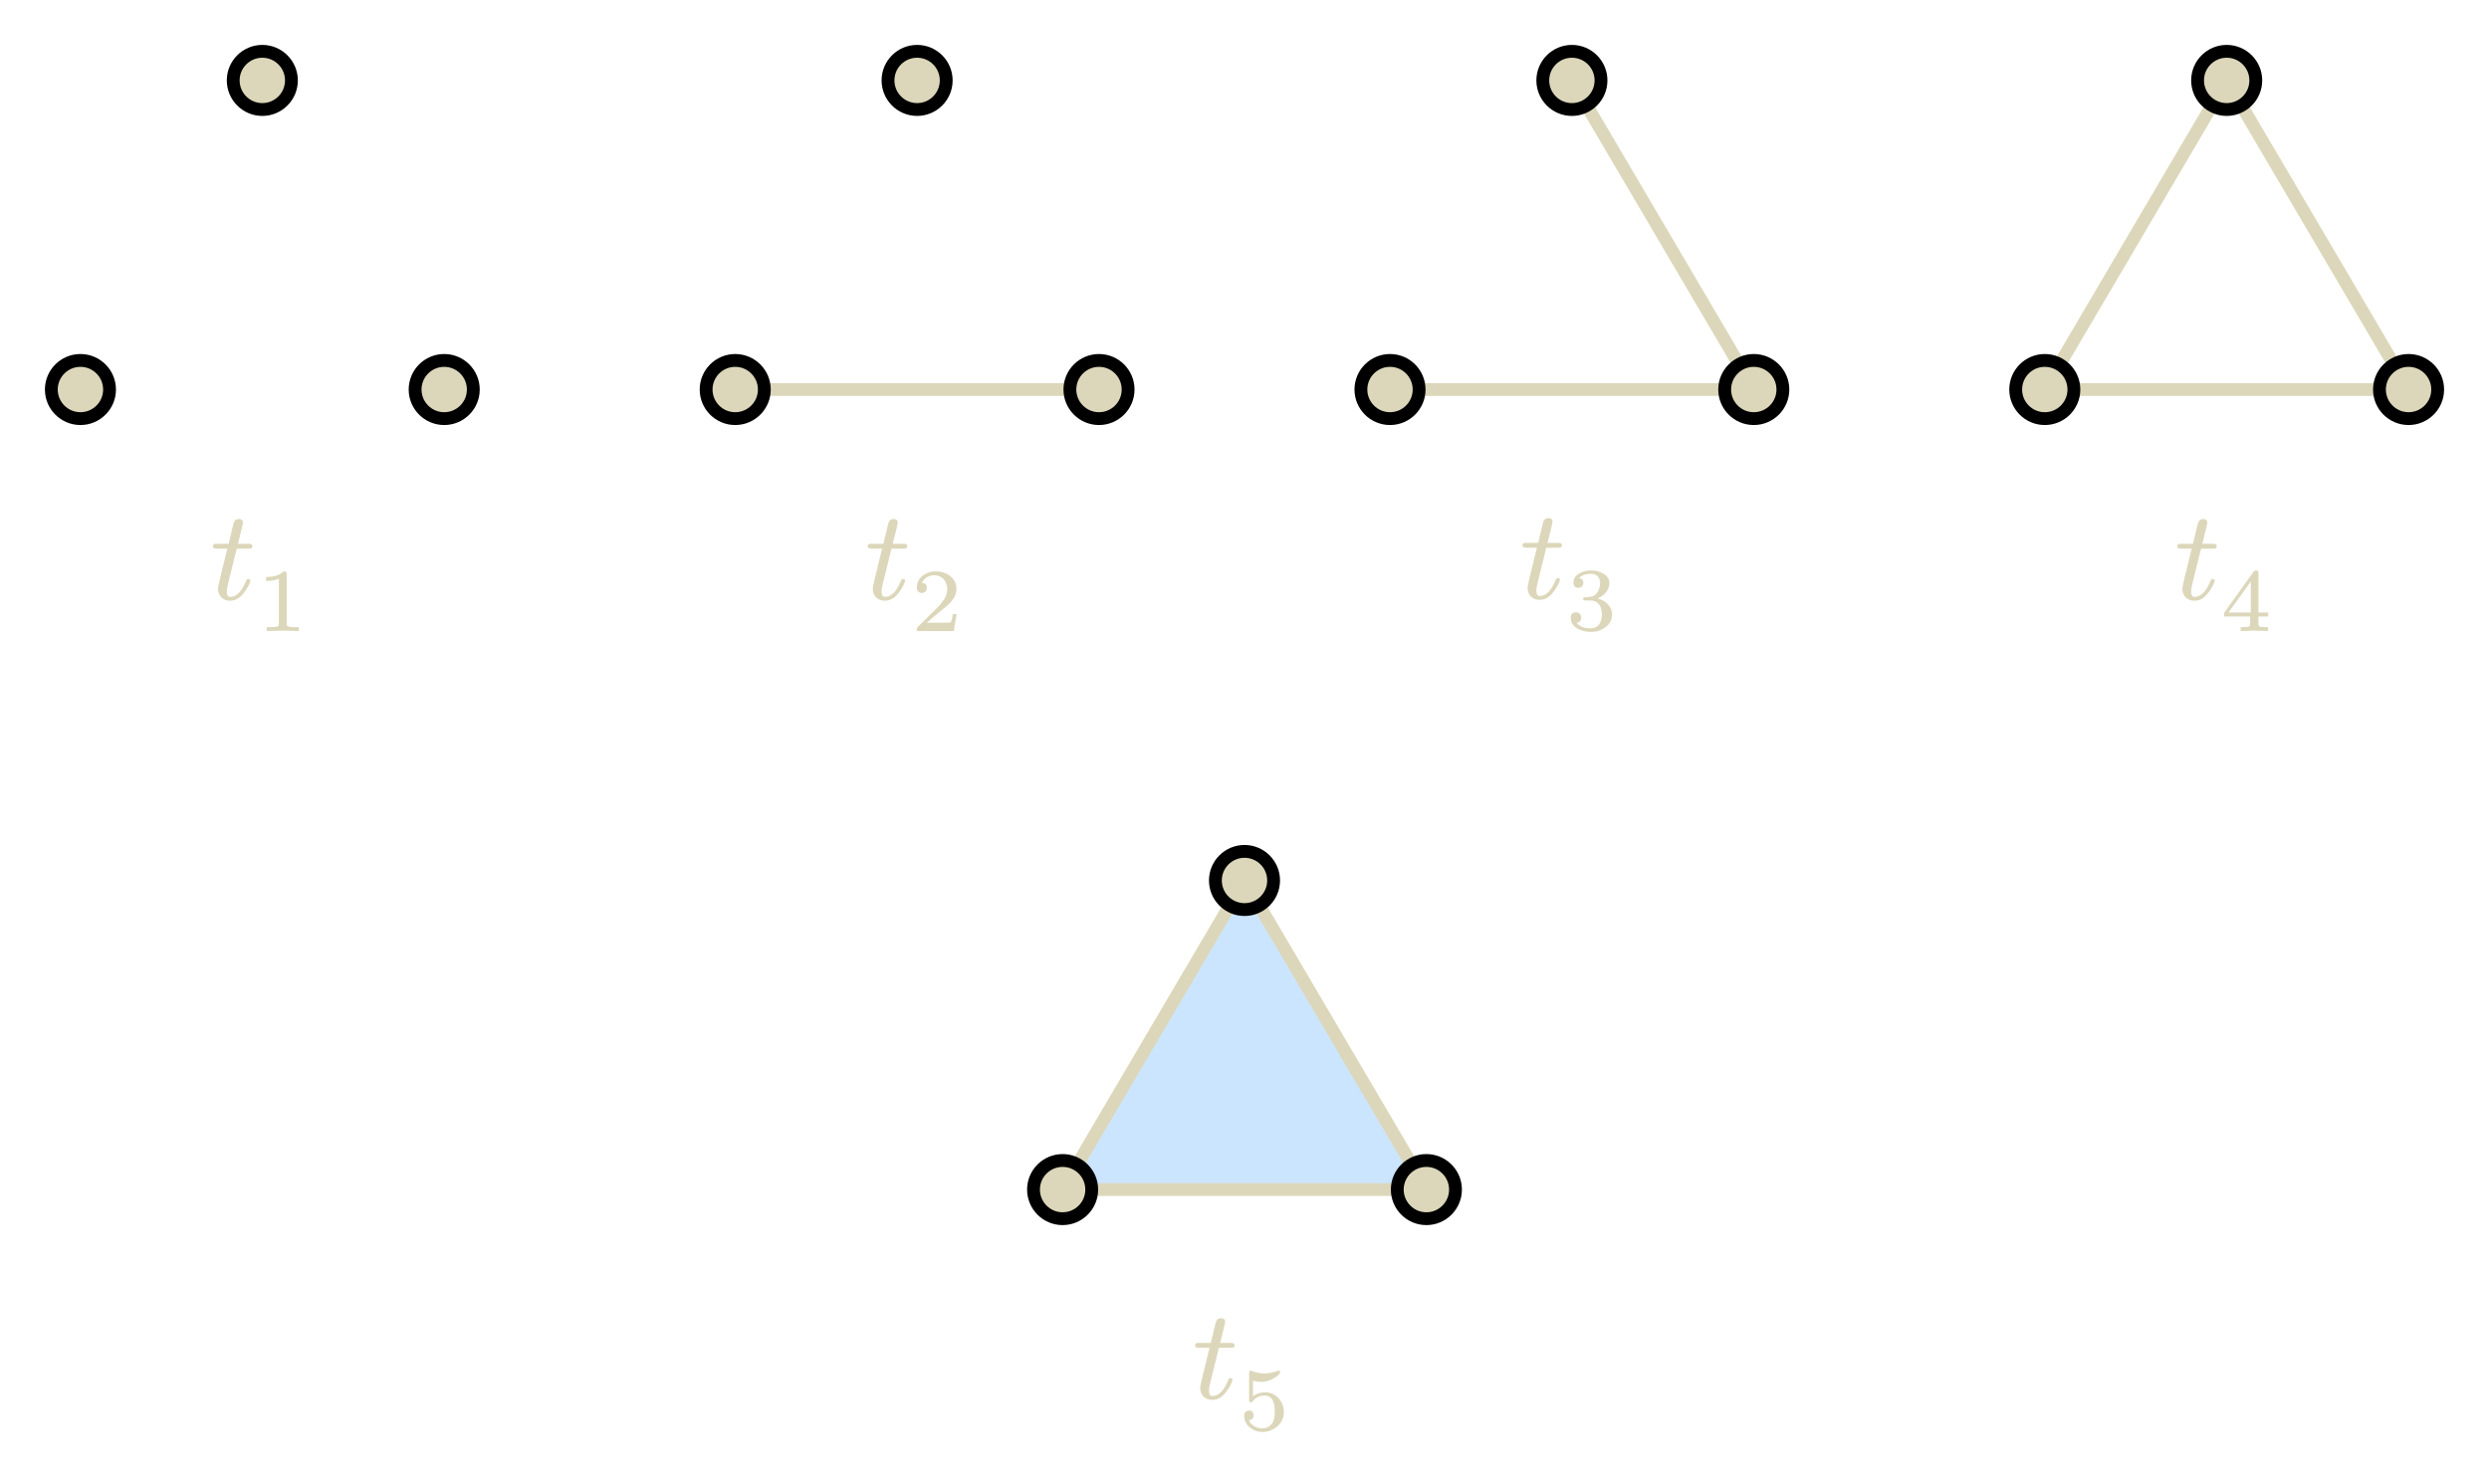
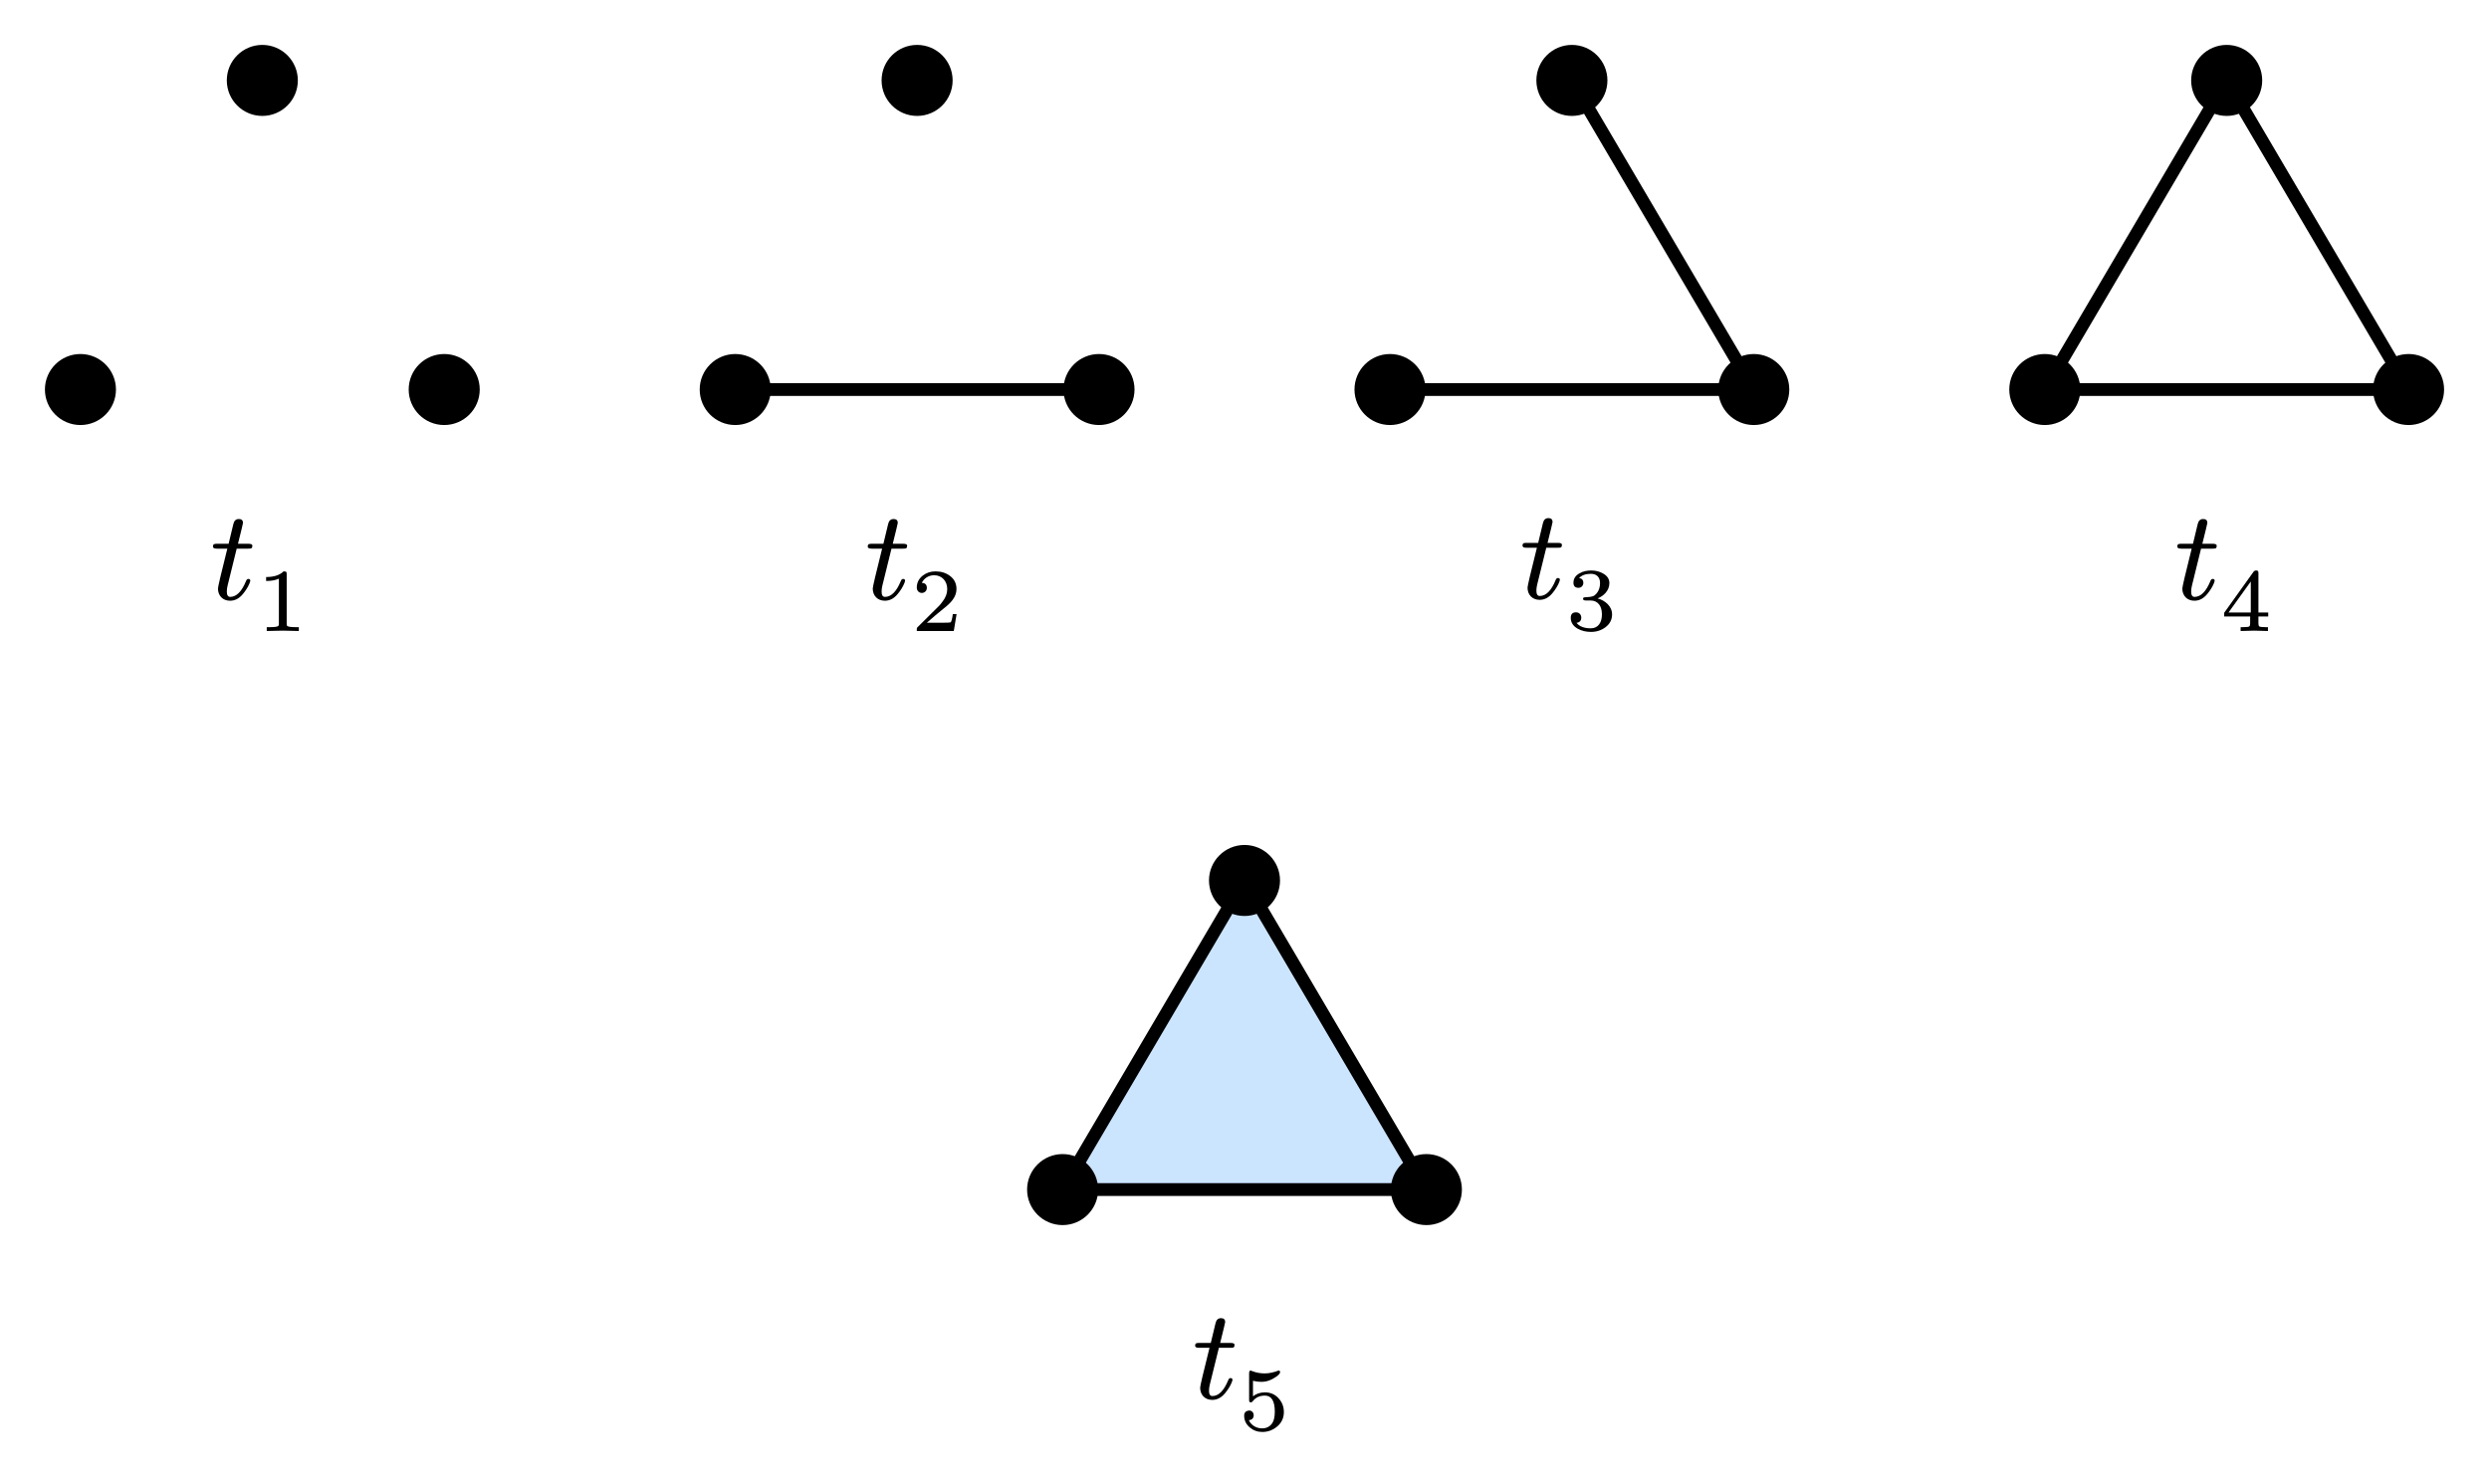
<svg xmlns="http://www.w3.org/2000/svg" xmlns:xlink="http://www.w3.org/1999/xlink" class="typst-doc" viewBox="0 0 193.953 115.618" width="193.953pt" height="115.618pt">
  <g>
    <g class="typst-group" transform="matrix(1 0 0 1 4 4)">
      <g>
-         <path class="typst-shape" fill="#dcd7ba" fill-rule="nonzero" stroke="#000000" stroke-width="1" stroke-linecap="butt" stroke-linejoin="miter" stroke-miterlimit="4" transform="matrix(1 0 0 1 0 24.09449)" d="M 0 0m 2.268 0 c -1.251 0 -2.268 1.016 -2.268 2.268 c 0 0 0 0 0 0 c 0 1.251 1.016 2.268 2.268 2.268 c 0 0 0 0 0 0 c 1.251 0 2.268 -1.016 2.268 -2.268 c 0 0 0 0 0 0 c 0 -1.251 -1.016 -2.268 -2.268 -2.268 c 0 0 0 0 0 0 Z " />
-         <path class="typst-shape" fill="#dcd7ba" fill-rule="nonzero" stroke="#000000" stroke-width="1" stroke-linecap="butt" stroke-linejoin="miter" stroke-miterlimit="4" transform="matrix(1 0 0 1 28.34646 24.09449)" d="M 0 0m 2.268 0 c -1.251 0 -2.268 1.016 -2.268 2.268 c 0 0 0 0 0 0 c 0 1.251 1.016 2.268 2.268 2.268 c 0 0 0 0 0 0 c 1.251 0 2.268 -1.016 2.268 -2.268 c 0 0 0 0 0 0 c 0 -1.251 -1.016 -2.268 -2.268 -2.268 c 0 0 0 0 0 0 Z " />
-         <path class="typst-shape" fill="#dcd7ba" fill-rule="nonzero" stroke="#000000" stroke-width="1" stroke-linecap="butt" stroke-linejoin="miter" stroke-miterlimit="4" transform="matrix(1 0 0 1 14.17323 0)" d="M 0 0m 2.268 0 c -1.251 0 -2.268 1.016 -2.268 2.268 c 0 0 0 0 0 0 c 0 1.251 1.016 2.268 2.268 2.268 c 0 0 0 0 0 0 c 1.251 0 2.268 -1.016 2.268 -2.268 c 0 0 0 0 0 0 c 0 -1.251 -1.016 -2.268 -2.268 -2.268 c 0 0 0 0 0 0 Z " />
+         <path class="typst-shape" data-article-foreground-fill="" fill="#000000" fill-rule="nonzero" stroke="#000000" stroke-width="1" stroke-linecap="butt" stroke-linejoin="miter" stroke-miterlimit="4" transform="matrix(1 0 0 1 0 24.09449)" d="M 0 0m 2.268 0 c -1.251 0 -2.268 1.016 -2.268 2.268 c 0 0 0 0 0 0 c 0 1.251 1.016 2.268 2.268 2.268 c 0 0 0 0 0 0 c 1.251 0 2.268 -1.016 2.268 -2.268 c 0 0 0 0 0 0 c 0 -1.251 -1.016 -2.268 -2.268 -2.268 c 0 0 0 0 0 0 Z " />
+         <path class="typst-shape" data-article-foreground-fill="" fill="#000000" fill-rule="nonzero" stroke="#000000" stroke-width="1" stroke-linecap="butt" stroke-linejoin="miter" stroke-miterlimit="4" transform="matrix(1 0 0 1 28.34646 24.09449)" d="M 0 0m 2.268 0 c -1.251 0 -2.268 1.016 -2.268 2.268 c 0 0 0 0 0 0 c 0 1.251 1.016 2.268 2.268 2.268 c 0 0 0 0 0 0 c 1.251 0 2.268 -1.016 2.268 -2.268 c 0 0 0 0 0 0 c 0 -1.251 -1.016 -2.268 -2.268 -2.268 c 0 0 0 0 0 0 Z " />
+         <path class="typst-shape" data-article-foreground-fill="" fill="#000000" fill-rule="nonzero" stroke="#000000" stroke-width="1" stroke-linecap="butt" stroke-linejoin="miter" stroke-miterlimit="4" transform="matrix(1 0 0 1 14.17323 0)" d="M 0 0m 2.268 0 c -1.251 0 -2.268 1.016 -2.268 2.268 c 0 0 0 0 0 0 c 0 1.251 1.016 2.268 2.268 2.268 c 0 0 0 0 0 0 c 1.251 0 2.268 -1.016 2.268 -2.268 c 0 0 0 0 0 0 c 0 -1.251 -1.016 -2.268 -2.268 -2.268 c 0 0 0 0 0 0 Z " />
        <path class="typst-shape" fill="none" transform="matrix(1 0 0 1 12.36444 35.88543)" d="M 0 0c 0 0 8.153 0 8.153 0 c 0 0 0 9.3 0 9.3 c 0 0 -8.153 0 -8.153 0 c 0 0 0 0 0 0 c 0 0 0 -9.3 0 -9.3 c 0 0 0 0 0 0 Z " />
        <g class="typst-group">
          <g>
            <g class="typst-group" transform="matrix(1 0 0 1 12.36444 35.88543)">
              <g>
                <g class="typst-text" transform="matrix(1 0 0 -1 0 6.83)">
-                   <use xlink:href="#gA2150BA0FEEA9CFA6C5EFE029EC48270" x="0" y="0" fill="#dcd7ba" fill-rule="nonzero" />
+                   <use xlink:href="#gA2150BA0FEEA9CFA6C5EFE029EC48270" x="0" y="0" data-article-foreground-fill="" fill="#000000" fill-rule="nonzero" />
                </g>
                <g class="typst-text" transform="matrix(1 0 0 -1 3.61 9.3)">
-                   <use xlink:href="#gB44BB099F629C01DEFEB69D623EDDA8D" x="0" y="0" fill="#dcd7ba" fill-rule="nonzero" />
+                   <use xlink:href="#gB44BB099F629C01DEFEB69D623EDDA8D" x="0" y="0" data-article-foreground-fill="" fill="#000000" fill-rule="nonzero" />
                </g>
              </g>
            </g>
          </g>
        </g>
-         <path class="typst-shape" fill="none" stroke="#dcd7ba" stroke-width="1" stroke-linecap="butt" stroke-linejoin="miter" stroke-miterlimit="4" transform="matrix(1 0 0 1 53.29134 26.3622)" d="M 0 0c 0 0 28.346 0 28.346 0 " />
-         <path class="typst-shape" fill="#dcd7ba" fill-rule="nonzero" stroke="#000000" stroke-width="1" stroke-linecap="butt" stroke-linejoin="miter" stroke-miterlimit="4" transform="matrix(1 0 0 1 51.02362 24.09449)" d="M 0 0m 2.268 0 c -1.251 0 -2.268 1.016 -2.268 2.268 c 0 0 0 0 0 0 c 0 1.251 1.016 2.268 2.268 2.268 c 0 0 0 0 0 0 c 1.251 0 2.268 -1.016 2.268 -2.268 c 0 0 0 0 0 0 c 0 -1.251 -1.016 -2.268 -2.268 -2.268 c 0 0 0 0 0 0 Z " />
-         <path class="typst-shape" fill="#dcd7ba" fill-rule="nonzero" stroke="#000000" stroke-width="1" stroke-linecap="butt" stroke-linejoin="miter" stroke-miterlimit="4" transform="matrix(1 0 0 1 79.37008 24.09449)" d="M 0 0m 2.268 0 c -1.251 0 -2.268 1.016 -2.268 2.268 c 0 0 0 0 0 0 c 0 1.251 1.016 2.268 2.268 2.268 c 0 0 0 0 0 0 c 1.251 0 2.268 -1.016 2.268 -2.268 c 0 0 0 0 0 0 c 0 -1.251 -1.016 -2.268 -2.268 -2.268 c 0 0 0 0 0 0 Z " />
-         <path class="typst-shape" fill="#dcd7ba" fill-rule="nonzero" stroke="#000000" stroke-width="1" stroke-linecap="butt" stroke-linejoin="miter" stroke-miterlimit="4" transform="matrix(1 0 0 1 65.19685 0)" d="M 0 0m 2.268 0 c -1.251 0 -2.268 1.016 -2.268 2.268 c 0 0 0 0 0 0 c 0 1.251 1.016 2.268 2.268 2.268 c 0 0 0 0 0 0 c 1.251 0 2.268 -1.016 2.268 -2.268 c 0 0 0 0 0 0 c 0 -1.251 -1.016 -2.268 -2.268 -2.268 c 0 0 0 0 0 0 Z " />
+         <path class="typst-shape" fill="none" data-article-foreground-stroke="" stroke="#000000" stroke-width="1" stroke-linecap="butt" stroke-linejoin="miter" stroke-miterlimit="4" transform="matrix(1 0 0 1 53.29134 26.3622)" d="M 0 0c 0 0 28.346 0 28.346 0 " />
+         <path class="typst-shape" data-article-foreground-fill="" fill="#000000" fill-rule="nonzero" stroke="#000000" stroke-width="1" stroke-linecap="butt" stroke-linejoin="miter" stroke-miterlimit="4" transform="matrix(1 0 0 1 51.02362 24.09449)" d="M 0 0m 2.268 0 c -1.251 0 -2.268 1.016 -2.268 2.268 c 0 0 0 0 0 0 c 0 1.251 1.016 2.268 2.268 2.268 c 0 0 0 0 0 0 c 1.251 0 2.268 -1.016 2.268 -2.268 c 0 0 0 0 0 0 c 0 -1.251 -1.016 -2.268 -2.268 -2.268 c 0 0 0 0 0 0 Z " />
+         <path class="typst-shape" data-article-foreground-fill="" fill="#000000" fill-rule="nonzero" stroke="#000000" stroke-width="1" stroke-linecap="butt" stroke-linejoin="miter" stroke-miterlimit="4" transform="matrix(1 0 0 1 79.37008 24.09449)" d="M 0 0m 2.268 0 c -1.251 0 -2.268 1.016 -2.268 2.268 c 0 0 0 0 0 0 c 0 1.251 1.016 2.268 2.268 2.268 c 0 0 0 0 0 0 c 1.251 0 2.268 -1.016 2.268 -2.268 c 0 0 0 0 0 0 c 0 -1.251 -1.016 -2.268 -2.268 -2.268 c 0 0 0 0 0 0 Z " />
+         <path class="typst-shape" data-article-foreground-fill="" fill="#000000" fill-rule="nonzero" stroke="#000000" stroke-width="1" stroke-linecap="butt" stroke-linejoin="miter" stroke-miterlimit="4" transform="matrix(1 0 0 1 65.19685 0)" d="M 0 0m 2.268 0 c -1.251 0 -2.268 1.016 -2.268 2.268 c 0 0 0 0 0 0 c 0 1.251 1.016 2.268 2.268 2.268 c 0 0 0 0 0 0 c 1.251 0 2.268 -1.016 2.268 -2.268 c 0 0 0 0 0 0 c 0 -1.251 -1.016 -2.268 -2.268 -2.268 c 0 0 0 0 0 0 Z " />
        <path class="typst-shape" fill="none" transform="matrix(1 0 0 1 63.38807 35.88543)" d="M 0 0c 0 0 8.153 0 8.153 0 c 0 0 0 9.3 0 9.3 c 0 0 -8.153 0 -8.153 0 c 0 0 0 0 0 0 c 0 0 0 -9.3 0 -9.3 c 0 0 0 0 0 0 Z " />
        <g class="typst-group">
          <g>
            <g class="typst-group" transform="matrix(1 0 0 1 63.38807 35.88543)">
              <g>
                <g class="typst-text" transform="matrix(1 0 0 -1 0 6.83)">
-                   <use xlink:href="#gA2150BA0FEEA9CFA6C5EFE029EC48270" x="0" y="0" fill="#dcd7ba" fill-rule="nonzero" />
+                   <use xlink:href="#gA2150BA0FEEA9CFA6C5EFE029EC48270" x="0" y="0" data-article-foreground-fill="" fill="#000000" fill-rule="nonzero" />
                </g>
                <g class="typst-text" transform="matrix(1 0 0 -1 3.61 9.3)">
-                   <use xlink:href="#g656EAC2DF9F216883E396E8EACB7A833" x="0" y="0" fill="#dcd7ba" fill-rule="nonzero" />
+                   <use xlink:href="#g656EAC2DF9F216883E396E8EACB7A833" x="0" y="0" data-article-foreground-fill="" fill="#000000" fill-rule="nonzero" />
                </g>
              </g>
            </g>
          </g>
        </g>
-         <path class="typst-shape" fill="none" stroke="#dcd7ba" stroke-width="1" stroke-linecap="butt" stroke-linejoin="miter" stroke-miterlimit="4" transform="matrix(1 0 0 1 104.315 26.3622)" d="M 0 0c 0 0 28.346 0 28.346 0 " />
-         <path class="typst-shape" fill="none" stroke="#dcd7ba" stroke-width="1" stroke-linecap="butt" stroke-linejoin="miter" stroke-miterlimit="4" transform="matrix(1 0 0 1 118.4882 2.267717)" d="M 0 0m 14.173 24.094 c 0 0 -14.173 -24.094 -14.173 -24.094 " />
-         <path class="typst-shape" fill="#dcd7ba" fill-rule="nonzero" stroke="#000000" stroke-width="1" stroke-linecap="butt" stroke-linejoin="miter" stroke-miterlimit="4" transform="matrix(1 0 0 1 102.0472 24.09449)" d="M 0 0m 2.268 0 c -1.251 0 -2.268 1.016 -2.268 2.268 c 0 0 0 0 0 0 c 0 1.251 1.016 2.268 2.268 2.268 c 0 0 0 0 0 0 c 1.251 0 2.268 -1.016 2.268 -2.268 c 0 0 0 0 0 0 c 0 -1.251 -1.016 -2.268 -2.268 -2.268 c 0 0 0 0 0 0 Z " />
-         <path class="typst-shape" fill="#dcd7ba" fill-rule="nonzero" stroke="#000000" stroke-width="1" stroke-linecap="butt" stroke-linejoin="miter" stroke-miterlimit="4" transform="matrix(1 0 0 1 130.3937 24.09449)" d="M 0 0m 2.268 0 c -1.251 0 -2.268 1.016 -2.268 2.268 c 0 0 0 0 0 0 c 0 1.251 1.016 2.268 2.268 2.268 c 0 0 0 0 0 0 c 1.251 0 2.268 -1.016 2.268 -2.268 c 0 0 0 0 0 0 c 0 -1.251 -1.016 -2.268 -2.268 -2.268 c 0 0 0 0 0 0 Z " />
-         <path class="typst-shape" fill="#dcd7ba" fill-rule="nonzero" stroke="#000000" stroke-width="1" stroke-linecap="butt" stroke-linejoin="miter" stroke-miterlimit="4" transform="matrix(1 0 0 1 116.2205 0)" d="M 0 0m 2.268 0 c -1.251 0 -2.268 1.016 -2.268 2.268 c 0 0 0 0 0 0 c 0 1.251 1.016 2.268 2.268 2.268 c 0 0 0 0 0 0 c 1.251 0 2.268 -1.016 2.268 -2.268 c 0 0 0 0 0 0 c 0 -1.251 -1.016 -2.268 -2.268 -2.268 c 0 0 0 0 0 0 Z " />
+         <path class="typst-shape" fill="none" data-article-foreground-stroke="" stroke="#000000" stroke-width="1" stroke-linecap="butt" stroke-linejoin="miter" stroke-miterlimit="4" transform="matrix(1 0 0 1 104.315 26.3622)" d="M 0 0c 0 0 28.346 0 28.346 0 " />
+         <path class="typst-shape" fill="none" data-article-foreground-stroke="" stroke="#000000" stroke-width="1" stroke-linecap="butt" stroke-linejoin="miter" stroke-miterlimit="4" transform="matrix(1 0 0 1 118.4882 2.267717)" d="M 0 0m 14.173 24.094 c 0 0 -14.173 -24.094 -14.173 -24.094 " />
+         <path class="typst-shape" data-article-foreground-fill="" fill="#000000" fill-rule="nonzero" stroke="#000000" stroke-width="1" stroke-linecap="butt" stroke-linejoin="miter" stroke-miterlimit="4" transform="matrix(1 0 0 1 102.0472 24.09449)" d="M 0 0m 2.268 0 c -1.251 0 -2.268 1.016 -2.268 2.268 c 0 0 0 0 0 0 c 0 1.251 1.016 2.268 2.268 2.268 c 0 0 0 0 0 0 c 1.251 0 2.268 -1.016 2.268 -2.268 c 0 0 0 0 0 0 c 0 -1.251 -1.016 -2.268 -2.268 -2.268 c 0 0 0 0 0 0 Z " />
+         <path class="typst-shape" data-article-foreground-fill="" fill="#000000" fill-rule="nonzero" stroke="#000000" stroke-width="1" stroke-linecap="butt" stroke-linejoin="miter" stroke-miterlimit="4" transform="matrix(1 0 0 1 130.3937 24.09449)" d="M 0 0m 2.268 0 c -1.251 0 -2.268 1.016 -2.268 2.268 c 0 0 0 0 0 0 c 0 1.251 1.016 2.268 2.268 2.268 c 0 0 0 0 0 0 c 1.251 0 2.268 -1.016 2.268 -2.268 c 0 0 0 0 0 0 c 0 -1.251 -1.016 -2.268 -2.268 -2.268 c 0 0 0 0 0 0 Z " />
+         <path class="typst-shape" data-article-foreground-fill="" fill="#000000" fill-rule="nonzero" stroke="#000000" stroke-width="1" stroke-linecap="butt" stroke-linejoin="miter" stroke-miterlimit="4" transform="matrix(1 0 0 1 116.2205 0)" d="M 0 0m 2.268 0 c -1.251 0 -2.268 1.016 -2.268 2.268 c 0 0 0 0 0 0 c 0 1.251 1.016 2.268 2.268 2.268 c 0 0 0 0 0 0 c 1.251 0 2.268 -1.016 2.268 -2.268 c 0 0 0 0 0 0 c 0 -1.251 -1.016 -2.268 -2.268 -2.268 c 0 0 0 0 0 0 Z " />
        <path class="typst-shape" fill="none" transform="matrix(1 0 0 1 114.4117 35.81543)" d="M 0 0c 0 0 8.153 0 8.153 0 c 0 0 0 9.44 0 9.44 c 0 0 -8.153 0 -8.153 0 c 0 0 0 0 0 0 c 0 0 0 -9.44 0 -9.44 c 0 0 0 0 0 0 Z " />
        <g class="typst-group">
          <g>
            <g class="typst-group" transform="matrix(1 0 0 1 114.4117 35.81543)">
              <g>
                <g class="typst-text" transform="matrix(1 0 0 -1 0 6.83)">
-                   <use xlink:href="#gA2150BA0FEEA9CFA6C5EFE029EC48270" x="0" y="0" fill="#dcd7ba" fill-rule="nonzero" />
+                   <use xlink:href="#gA2150BA0FEEA9CFA6C5EFE029EC48270" x="0" y="0" data-article-foreground-fill="" fill="#000000" fill-rule="nonzero" />
                </g>
                <g class="typst-text" transform="matrix(1 0 0 -1 3.61 9.3)">
-                   <use xlink:href="#g58E7EEB5FE904E7590E3909A39E3EE8" x="0" y="0" fill="#dcd7ba" fill-rule="nonzero" />
+                   <use xlink:href="#g58E7EEB5FE904E7590E3909A39E3EE8" x="0" y="0" data-article-foreground-fill="" fill="#000000" fill-rule="nonzero" />
                </g>
              </g>
            </g>
          </g>
        </g>
-         <path class="typst-shape" fill="none" stroke="#dcd7ba" stroke-width="1" stroke-linecap="butt" stroke-linejoin="miter" stroke-miterlimit="4" transform="matrix(1 0 0 1 155.3386 26.3622)" d="M 0 0c 0 0 28.346 0 28.346 0 " />
-         <path class="typst-shape" fill="none" stroke="#dcd7ba" stroke-width="1" stroke-linecap="butt" stroke-linejoin="miter" stroke-miterlimit="4" transform="matrix(1 0 0 1 169.5118 2.267717)" d="M 0 0m 14.173 24.094 c 0 0 -14.173 -24.094 -14.173 -24.094 " />
-         <path class="typst-shape" fill="none" stroke="#dcd7ba" stroke-width="1" stroke-linecap="butt" stroke-linejoin="miter" stroke-miterlimit="4" transform="matrix(1 0 0 1 155.3386 2.267717)" d="M 0 0m 14.173 0 c 0 0 -14.173 24.094 -14.173 24.094 " />
-         <path class="typst-shape" fill="#dcd7ba" fill-rule="nonzero" stroke="#000000" stroke-width="1" stroke-linecap="butt" stroke-linejoin="miter" stroke-miterlimit="4" transform="matrix(1 0 0 1 153.0709 24.09449)" d="M 0 0m 2.268 0 c -1.251 0 -2.268 1.016 -2.268 2.268 c 0 0 0 0 0 0 c 0 1.251 1.016 2.268 2.268 2.268 c 0 0 0 0 0 0 c 1.251 0 2.268 -1.016 2.268 -2.268 c 0 0 0 0 0 0 c 0 -1.251 -1.016 -2.268 -2.268 -2.268 c 0 0 0 0 0 0 Z " />
-         <path class="typst-shape" fill="#dcd7ba" fill-rule="nonzero" stroke="#000000" stroke-width="1" stroke-linecap="butt" stroke-linejoin="miter" stroke-miterlimit="4" transform="matrix(1 0 0 1 181.4173 24.09449)" d="M 0 0m 2.268 0 c -1.251 0 -2.268 1.016 -2.268 2.268 c 0 0 0 0 0 0 c 0 1.251 1.016 2.268 2.268 2.268 c 0 0 0 0 0 0 c 1.251 0 2.268 -1.016 2.268 -2.268 c 0 0 0 0 0 0 c 0 -1.251 -1.016 -2.268 -2.268 -2.268 c 0 0 0 0 0 0 Z " />
-         <path class="typst-shape" fill="#dcd7ba" fill-rule="nonzero" stroke="#000000" stroke-width="1" stroke-linecap="butt" stroke-linejoin="miter" stroke-miterlimit="4" transform="matrix(1 0 0 1 167.2441 0)" d="M 0 0m 2.268 0 c -1.251 0 -2.268 1.016 -2.268 2.268 c 0 0 0 0 0 0 c 0 1.251 1.016 2.268 2.268 2.268 c 0 0 0 0 0 0 c 1.251 0 2.268 -1.016 2.268 -2.268 c 0 0 0 0 0 0 c 0 -1.251 -1.016 -2.268 -2.268 -2.268 c 0 0 0 0 0 0 Z " />
+         <path class="typst-shape" fill="none" data-article-foreground-stroke="" stroke="#000000" stroke-width="1" stroke-linecap="butt" stroke-linejoin="miter" stroke-miterlimit="4" transform="matrix(1 0 0 1 155.3386 26.3622)" d="M 0 0c 0 0 28.346 0 28.346 0 " />
+         <path class="typst-shape" fill="none" data-article-foreground-stroke="" stroke="#000000" stroke-width="1" stroke-linecap="butt" stroke-linejoin="miter" stroke-miterlimit="4" transform="matrix(1 0 0 1 169.5118 2.267717)" d="M 0 0m 14.173 24.094 c 0 0 -14.173 -24.094 -14.173 -24.094 " />
+         <path class="typst-shape" fill="none" data-article-foreground-stroke="" stroke="#000000" stroke-width="1" stroke-linecap="butt" stroke-linejoin="miter" stroke-miterlimit="4" transform="matrix(1 0 0 1 155.3386 2.267717)" d="M 0 0m 14.173 0 c 0 0 -14.173 24.094 -14.173 24.094 " />
+         <path class="typst-shape" data-article-foreground-fill="" fill="#000000" fill-rule="nonzero" stroke="#000000" stroke-width="1" stroke-linecap="butt" stroke-linejoin="miter" stroke-miterlimit="4" transform="matrix(1 0 0 1 153.0709 24.09449)" d="M 0 0m 2.268 0 c -1.251 0 -2.268 1.016 -2.268 2.268 c 0 0 0 0 0 0 c 0 1.251 1.016 2.268 2.268 2.268 c 0 0 0 0 0 0 c 1.251 0 2.268 -1.016 2.268 -2.268 c 0 0 0 0 0 0 c 0 -1.251 -1.016 -2.268 -2.268 -2.268 c 0 0 0 0 0 0 Z " />
+         <path class="typst-shape" data-article-foreground-fill="" fill="#000000" fill-rule="nonzero" stroke="#000000" stroke-width="1" stroke-linecap="butt" stroke-linejoin="miter" stroke-miterlimit="4" transform="matrix(1 0 0 1 181.4173 24.09449)" d="M 0 0m 2.268 0 c -1.251 0 -2.268 1.016 -2.268 2.268 c 0 0 0 0 0 0 c 0 1.251 1.016 2.268 2.268 2.268 c 0 0 0 0 0 0 c 1.251 0 2.268 -1.016 2.268 -2.268 c 0 0 0 0 0 0 c 0 -1.251 -1.016 -2.268 -2.268 -2.268 c 0 0 0 0 0 0 Z " />
+         <path class="typst-shape" data-article-foreground-fill="" fill="#000000" fill-rule="nonzero" stroke="#000000" stroke-width="1" stroke-linecap="butt" stroke-linejoin="miter" stroke-miterlimit="4" transform="matrix(1 0 0 1 167.2441 0)" d="M 0 0m 2.268 0 c -1.251 0 -2.268 1.016 -2.268 2.268 c 0 0 0 0 0 0 c 0 1.251 1.016 2.268 2.268 2.268 c 0 0 0 0 0 0 c 1.251 0 2.268 -1.016 2.268 -2.268 c 0 0 0 0 0 0 c 0 -1.251 -1.016 -2.268 -2.268 -2.268 c 0 0 0 0 0 0 Z " />
        <path class="typst-shape" fill="none" transform="matrix(1 0 0 1 165.4353 35.88543)" d="M 0 0c 0 0 8.153 0 8.153 0 c 0 0 0 9.3 0 9.3 c 0 0 -8.153 0 -8.153 0 c 0 0 0 0 0 0 c 0 0 0 -9.3 0 -9.3 c 0 0 0 0 0 0 Z " />
        <g class="typst-group">
          <g>
            <g class="typst-group" transform="matrix(1 0 0 1 165.4353 35.88543)">
              <g>
                <g class="typst-text" transform="matrix(1 0 0 -1 0 6.83)">
-                   <use xlink:href="#gA2150BA0FEEA9CFA6C5EFE029EC48270" x="0" y="0" fill="#dcd7ba" fill-rule="nonzero" />
+                   <use xlink:href="#gA2150BA0FEEA9CFA6C5EFE029EC48270" x="0" y="0" data-article-foreground-fill="" fill="#000000" fill-rule="nonzero" />
                </g>
                <g class="typst-text" transform="matrix(1 0 0 -1 3.61 9.3)">
-                   <use xlink:href="#gB4740019BBEFA325E87F60AF666CF662" x="0" y="0" fill="#dcd7ba" fill-rule="nonzero" />
+                   <use xlink:href="#gB4740019BBEFA325E87F60AF666CF662" x="0" y="0" data-article-foreground-fill="" fill="#000000" fill-rule="nonzero" />
                </g>
              </g>
            </g>
          </g>
        </g>
-         <path class="typst-shape" fill="#cce5ff" fill-rule="nonzero" stroke="#dcd7ba" stroke-width="1" stroke-linecap="butt" stroke-linejoin="miter" stroke-miterlimit="4" transform="matrix(1 0 0 1 78.80315 64.62992)" d="M 0 0m 0 24.094 c 0 0 28.346 0 28.346 0 c 0 0 -14.173 -24.094 -14.173 -24.094 c 0 0 0 0 0 0 c 0 0 -14.173 24.094 -14.173 24.094 c 0 0 0 0 0 0 Z " />
-         <path class="typst-shape" fill="#dcd7ba" fill-rule="nonzero" stroke="#000000" stroke-width="1" stroke-linecap="butt" stroke-linejoin="miter" stroke-miterlimit="4" transform="matrix(1 0 0 1 76.53543 86.45669)" d="M 0 0m 2.268 0 c -1.251 0 -2.268 1.016 -2.268 2.268 c 0 0 0 0 0 0 c 0 1.251 1.016 2.268 2.268 2.268 c 0 0 0 0 0 0 c 1.251 0 2.268 -1.016 2.268 -2.268 c 0 0 0 0 0 0 c 0 -1.251 -1.016 -2.268 -2.268 -2.268 c 0 0 0 0 0 0 Z " />
-         <path class="typst-shape" fill="#dcd7ba" fill-rule="nonzero" stroke="#000000" stroke-width="1" stroke-linecap="butt" stroke-linejoin="miter" stroke-miterlimit="4" transform="matrix(1 0 0 1 104.8819 86.45669)" d="M 0 0m 2.268 0 c -1.251 0 -2.268 1.016 -2.268 2.268 c 0 0 0 0 0 0 c 0 1.251 1.016 2.268 2.268 2.268 c 0 0 0 0 0 0 c 1.251 0 2.268 -1.016 2.268 -2.268 c 0 0 0 0 0 0 c 0 -1.251 -1.016 -2.268 -2.268 -2.268 c 0 0 0 0 0 0 Z " />
-         <path class="typst-shape" fill="#dcd7ba" fill-rule="nonzero" stroke="#000000" stroke-width="1" stroke-linecap="butt" stroke-linejoin="miter" stroke-miterlimit="4" transform="matrix(1 0 0 1 90.70866 62.3622)" d="M 0 0m 2.268 0 c -1.251 0 -2.268 1.016 -2.268 2.268 c 0 0 0 0 0 0 c 0 1.251 1.016 2.268 2.268 2.268 c 0 0 0 0 0 0 c 1.251 0 2.268 -1.016 2.268 -2.268 c 0 0 0 0 0 0 c 0 -1.251 -1.016 -2.268 -2.268 -2.268 c 0 0 0 0 0 0 Z " />
+         <path class="typst-shape" fill="#cce5ff" fill-rule="nonzero" data-article-foreground-stroke="" stroke="#000000" stroke-width="1" stroke-linecap="butt" stroke-linejoin="miter" stroke-miterlimit="4" transform="matrix(1 0 0 1 78.80315 64.62992)" d="M 0 0m 0 24.094 c 0 0 28.346 0 28.346 0 c 0 0 -14.173 -24.094 -14.173 -24.094 c 0 0 0 0 0 0 c 0 0 -14.173 24.094 -14.173 24.094 c 0 0 0 0 0 0 Z " />
+         <path class="typst-shape" data-article-foreground-fill="" fill="#000000" fill-rule="nonzero" stroke="#000000" stroke-width="1" stroke-linecap="butt" stroke-linejoin="miter" stroke-miterlimit="4" transform="matrix(1 0 0 1 76.53543 86.45669)" d="M 0 0m 2.268 0 c -1.251 0 -2.268 1.016 -2.268 2.268 c 0 0 0 0 0 0 c 0 1.251 1.016 2.268 2.268 2.268 c 0 0 0 0 0 0 c 1.251 0 2.268 -1.016 2.268 -2.268 c 0 0 0 0 0 0 c 0 -1.251 -1.016 -2.268 -2.268 -2.268 c 0 0 0 0 0 0 Z " />
+         <path class="typst-shape" data-article-foreground-fill="" fill="#000000" fill-rule="nonzero" stroke="#000000" stroke-width="1" stroke-linecap="butt" stroke-linejoin="miter" stroke-miterlimit="4" transform="matrix(1 0 0 1 104.8819 86.45669)" d="M 0 0m 2.268 0 c -1.251 0 -2.268 1.016 -2.268 2.268 c 0 0 0 0 0 0 c 0 1.251 1.016 2.268 2.268 2.268 c 0 0 0 0 0 0 c 1.251 0 2.268 -1.016 2.268 -2.268 c 0 0 0 0 0 0 c 0 -1.251 -1.016 -2.268 -2.268 -2.268 c 0 0 0 0 0 0 Z " />
+         <path class="typst-shape" data-article-foreground-fill="" fill="#000000" fill-rule="nonzero" stroke="#000000" stroke-width="1" stroke-linecap="butt" stroke-linejoin="miter" stroke-miterlimit="4" transform="matrix(1 0 0 1 90.70866 62.3622)" d="M 0 0m 2.268 0 c -1.251 0 -2.268 1.016 -2.268 2.268 c 0 0 0 0 0 0 c 0 1.251 1.016 2.268 2.268 2.268 c 0 0 0 0 0 0 c 1.251 0 2.268 -1.016 2.268 -2.268 c 0 0 0 0 0 0 c 0 -1.251 -1.016 -2.268 -2.268 -2.268 c 0 0 0 0 0 0 Z " />
        <path class="typst-shape" fill="none" transform="matrix(1 0 0 1 88.89988 98.17764)" d="M 0 0c 0 0 8.153 0 8.153 0 c 0 0 0 9.44 0 9.44 c 0 0 -8.153 0 -8.153 0 c 0 0 0 0 0 0 c 0 0 0 -9.44 0 -9.44 c 0 0 0 0 0 0 Z " />
        <g class="typst-group">
          <g>
            <g class="typst-group" transform="matrix(1 0 0 1 88.89988 98.17764)">
              <g>
                <g class="typst-text" transform="matrix(1 0 0 -1 0 6.83)">
-                   <use xlink:href="#gA2150BA0FEEA9CFA6C5EFE029EC48270" x="0" y="0" fill="#dcd7ba" fill-rule="nonzero" />
+                   <use xlink:href="#gA2150BA0FEEA9CFA6C5EFE029EC48270" x="0" y="0" data-article-foreground-fill="" fill="#000000" fill-rule="nonzero" />
                </g>
                <g class="typst-text" transform="matrix(1 0 0 -1 3.61 9.3)">
-                   <use xlink:href="#gE4493294C4934BDC2676DEEF8C56E5E" x="0" y="0" fill="#dcd7ba" fill-rule="nonzero" />
+                   <use xlink:href="#gE4493294C4934BDC2676DEEF8C56E5E" x="0" y="0" data-article-foreground-fill="" fill="#000000" fill-rule="nonzero" />
                </g>
              </g>
            </g>
          </g>
        </g>
      </g>
    </g>
  </g>
  <defs id="glyph">
    <symbol id="gA2150BA0FEEA9CFA6C5EFE029EC48270" overflow="visible">
      <path d="M 0 0m 3.3 4.19 c 0 0.09 -0.1 0.14 -0.31 0.14 h -0.81 c 0.26 1.04 0.39 1.58 0.39 1.62 c 0 0.21 -0.11 0.31 -0.32 0.31 c -0.23 0 -0.37 -0.13 -0.43 -0.39 l -0.37 -1.54 h -0.89 c -0.22 0 -0.33 -0.01 -0.33 -0.22 c 0 -0.11 0.1 -0.16 0.31 -0.16 h 0.81 c -0.49 -1.95 -0.73 -2.98 -0.73 -3.11 c 0 -0.56 0.38 -0.95 0.94 -0.95 c 0.38 0 0.71 0.17 1 0.52 c 0.24 0.29 0.41 0.57 0.52 0.84 c 0.04 0.11 0.06 0.17 0.06 0.2 c 0 0.09 -0.05 0.14 -0.15 0.14 c -0.08 0 -0.14 -0.05 -0.18 -0.16 c -0.34 -0.83 -0.75 -1.24 -1.24 -1.24 c -0.17 0 -0.26 0.14 -0.26 0.41 c 0 0.15 0.02 0.31 0.06 0.47 l 0.71 2.88 h 0.89 c 0.26 0 0.33 0.02 0.33 0.24 Z " />
    </symbol>
    <symbol id="gB44BB099F629C01DEFEB69D623EDDA8D" overflow="visible">
      <path d="M 0 0m 2.121 4.648 c -0.301 -0.294 -0.749 -0.441 -1.358 -0.441 v -0.308 c 0.413 0 0.742 0.063 0.994 0.182 v -3.486 c 0 -0.091 -0.007 -0.147 -0.028 -0.175 c -0.035 -0.077 -0.245 -0.119 -0.63 -0.119 h -0.287 v -0.301 l 1.246 0.028 l 1.253 -0.028 v 0.301 h -0.287 c -0.385 0 -0.595 0.042 -0.637 0.119 c -0.014 0.028 -0.021 0.084 -0.021 0.175 v 3.829 c 0 0.189 -0.028 0.224 -0.245 0.224 Z " />
    </symbol>
    <symbol id="g656EAC2DF9F216883E396E8EACB7A833" overflow="visible">
      <path d="M 0 0m 0.833 2.968 c 0.224 0 0.392 0.168 0.392 0.392 c 0 0.252 -0.133 0.385 -0.392 0.392 c 0.154 0.329 0.504 0.595 0.959 0.595 c 0.616 0 1.022 -0.462 1.022 -1.078 c 0 -0.336 -0.119 -0.658 -0.364 -0.973 c -0.119 -0.161 -0.21 -0.273 -0.273 -0.336 l -1.659 -1.645 c -0.091 -0.084 -0.077 -0.105 -0.077 -0.315 h 2.884 l 0.217 1.316 h -0.294 c -0.049 -0.371 -0.105 -0.588 -0.168 -0.637 c -0.035 -0.021 -0.252 -0.035 -0.665 -0.035 h -1.19 c 0.469 0.413 0.903 0.784 1.316 1.113 c 0.315 0.245 0.539 0.462 0.679 0.651 c 0.21 0.273 0.315 0.56 0.315 0.861 c 0 0.434 -0.168 0.777 -0.511 1.029 c -0.301 0.231 -0.679 0.35 -1.127 0.35 c -0.385 0 -0.714 -0.112 -1.001 -0.336 c -0.301 -0.245 -0.455 -0.553 -0.455 -0.931 c 0 -0.238 0.175 -0.413 0.392 -0.413 Z " />
    </symbol>
    <symbol id="g58E7EEB5FE904E7590E3909A39E3EE8" overflow="visible">
      <path d="M 0 0m 2.471 2.471 c 0.469 0.189 0.917 0.602 0.917 1.197 c 0 0.315 -0.168 0.567 -0.497 0.749 c -0.273 0.154 -0.581 0.231 -0.924 0.231 c -0.343 0 -0.644 -0.07 -0.903 -0.217 c -0.315 -0.175 -0.476 -0.42 -0.476 -0.735 c 0 -0.266 0.133 -0.399 0.392 -0.399 c 0.217 0 0.378 0.168 0.378 0.385 c 0 0.217 -0.112 0.343 -0.329 0.378 c 0.203 0.217 0.504 0.329 0.917 0.329 c 0.455 0 0.714 -0.273 0.714 -0.721 c 0 -0.329 -0.091 -0.595 -0.266 -0.805 c -0.196 -0.231 -0.336 -0.266 -0.742 -0.294 c -0.189 -0.014 -0.315 0.007 -0.315 -0.133 c 0 -0.084 0.07 -0.126 0.203 -0.126 h 0.371 c 0.602 0 0.896 -0.455 0.896 -1.085 c 0 -0.616 -0.28 -1.085 -0.868 -1.085 c -0.511 0 -0.882 0.14 -1.113 0.427 c 0.245 0.028 0.371 0.168 0.371 0.413 c 0 0.231 -0.175 0.406 -0.406 0.406 c -0.273 0 -0.413 -0.14 -0.413 -0.427 c 0 -0.357 0.182 -0.644 0.539 -0.847 c 0.301 -0.168 0.644 -0.252 1.036 -0.252 c 0.427 0 0.798 0.119 1.12 0.357 c 0.35 0.259 0.525 0.595 0.525 1.008 c 0 0.651 -0.567 1.099 -1.127 1.246 Z " />
    </symbol>
    <symbol id="gB4740019BBEFA325E87F60AF666CF662" overflow="visible">
      <path d="M 0 0m 2.758 4.718 c -0.077 0 -0.147 -0.035 -0.203 -0.105 l -2.282 -3.192 v -0.287 h 2.023 v -0.539 c 0 -0.119 -0.021 -0.203 -0.07 -0.238 c -0.049 -0.035 -0.203 -0.056 -0.455 -0.056 h -0.217 v -0.301 l 1.057 0.028 l 1.071 -0.028 v 0.301 h -0.21 c -0.259 0 -0.413 0.021 -0.462 0.056 c -0.049 0.035 -0.07 0.119 -0.07 0.238 v 0.539 h 0.763 v 0.308 h -0.763 v 3.052 c 0 0.168 -0.021 0.224 -0.182 0.224 Z m -0.413 -0.861 v -2.415 h -1.736 Z " />
    </symbol>
    <symbol id="gE4493294C4934BDC2676DEEF8C56E5E" overflow="visible">
      <path d="M 0 0m 0.966 2.163 c 0.049 0 0.098 0.035 0.154 0.105 c 0.224 0.287 0.539 0.427 0.938 0.427 c 0.511 0 0.77 -0.42 0.77 -1.253 c 0 -0.406 -0.07 -0.707 -0.203 -0.903 c -0.189 -0.266 -0.448 -0.399 -0.784 -0.399 c -0.49 0 -0.882 0.28 -1.036 0.644 c 0.224 0 0.378 0.147 0.378 0.371 c 0 0.224 -0.147 0.378 -0.371 0.378 c -0.231 -0.035 -0.371 -0.147 -0.371 -0.399 c 0 -0.371 0.147 -0.679 0.441 -0.924 c 0.273 -0.231 0.602 -0.35 0.973 -0.35 c 0.455 0 0.847 0.154 1.183 0.448 c 0.336 0.294 0.497 0.665 0.497 1.106 c 0 0.427 -0.147 0.784 -0.427 1.085 c -0.28 0.301 -0.63 0.448 -1.043 0.448 c -0.371 0 -0.679 -0.105 -0.938 -0.308 v 1.211 c 0.224 -0.056 0.441 -0.084 0.644 -0.084 c 0.273 0 0.532 0.056 0.777 0.175 c 0.196 0.091 0.693 0.378 0.693 0.581 c 0 0.084 -0.042 0.126 -0.119 0.126 c -0.385 -0.147 -0.749 -0.224 -1.085 -0.224 c -0.343 0 -0.679 0.063 -0.994 0.189 c -0.049 0.021 -0.077 0.035 -0.098 0.035 c -0.077 0 -0.119 -0.07 -0.119 -0.217 v -2.037 c 0 -0.14 0.007 -0.231 0.14 -0.231 Z " />
    </symbol>
  </defs>
</svg>
